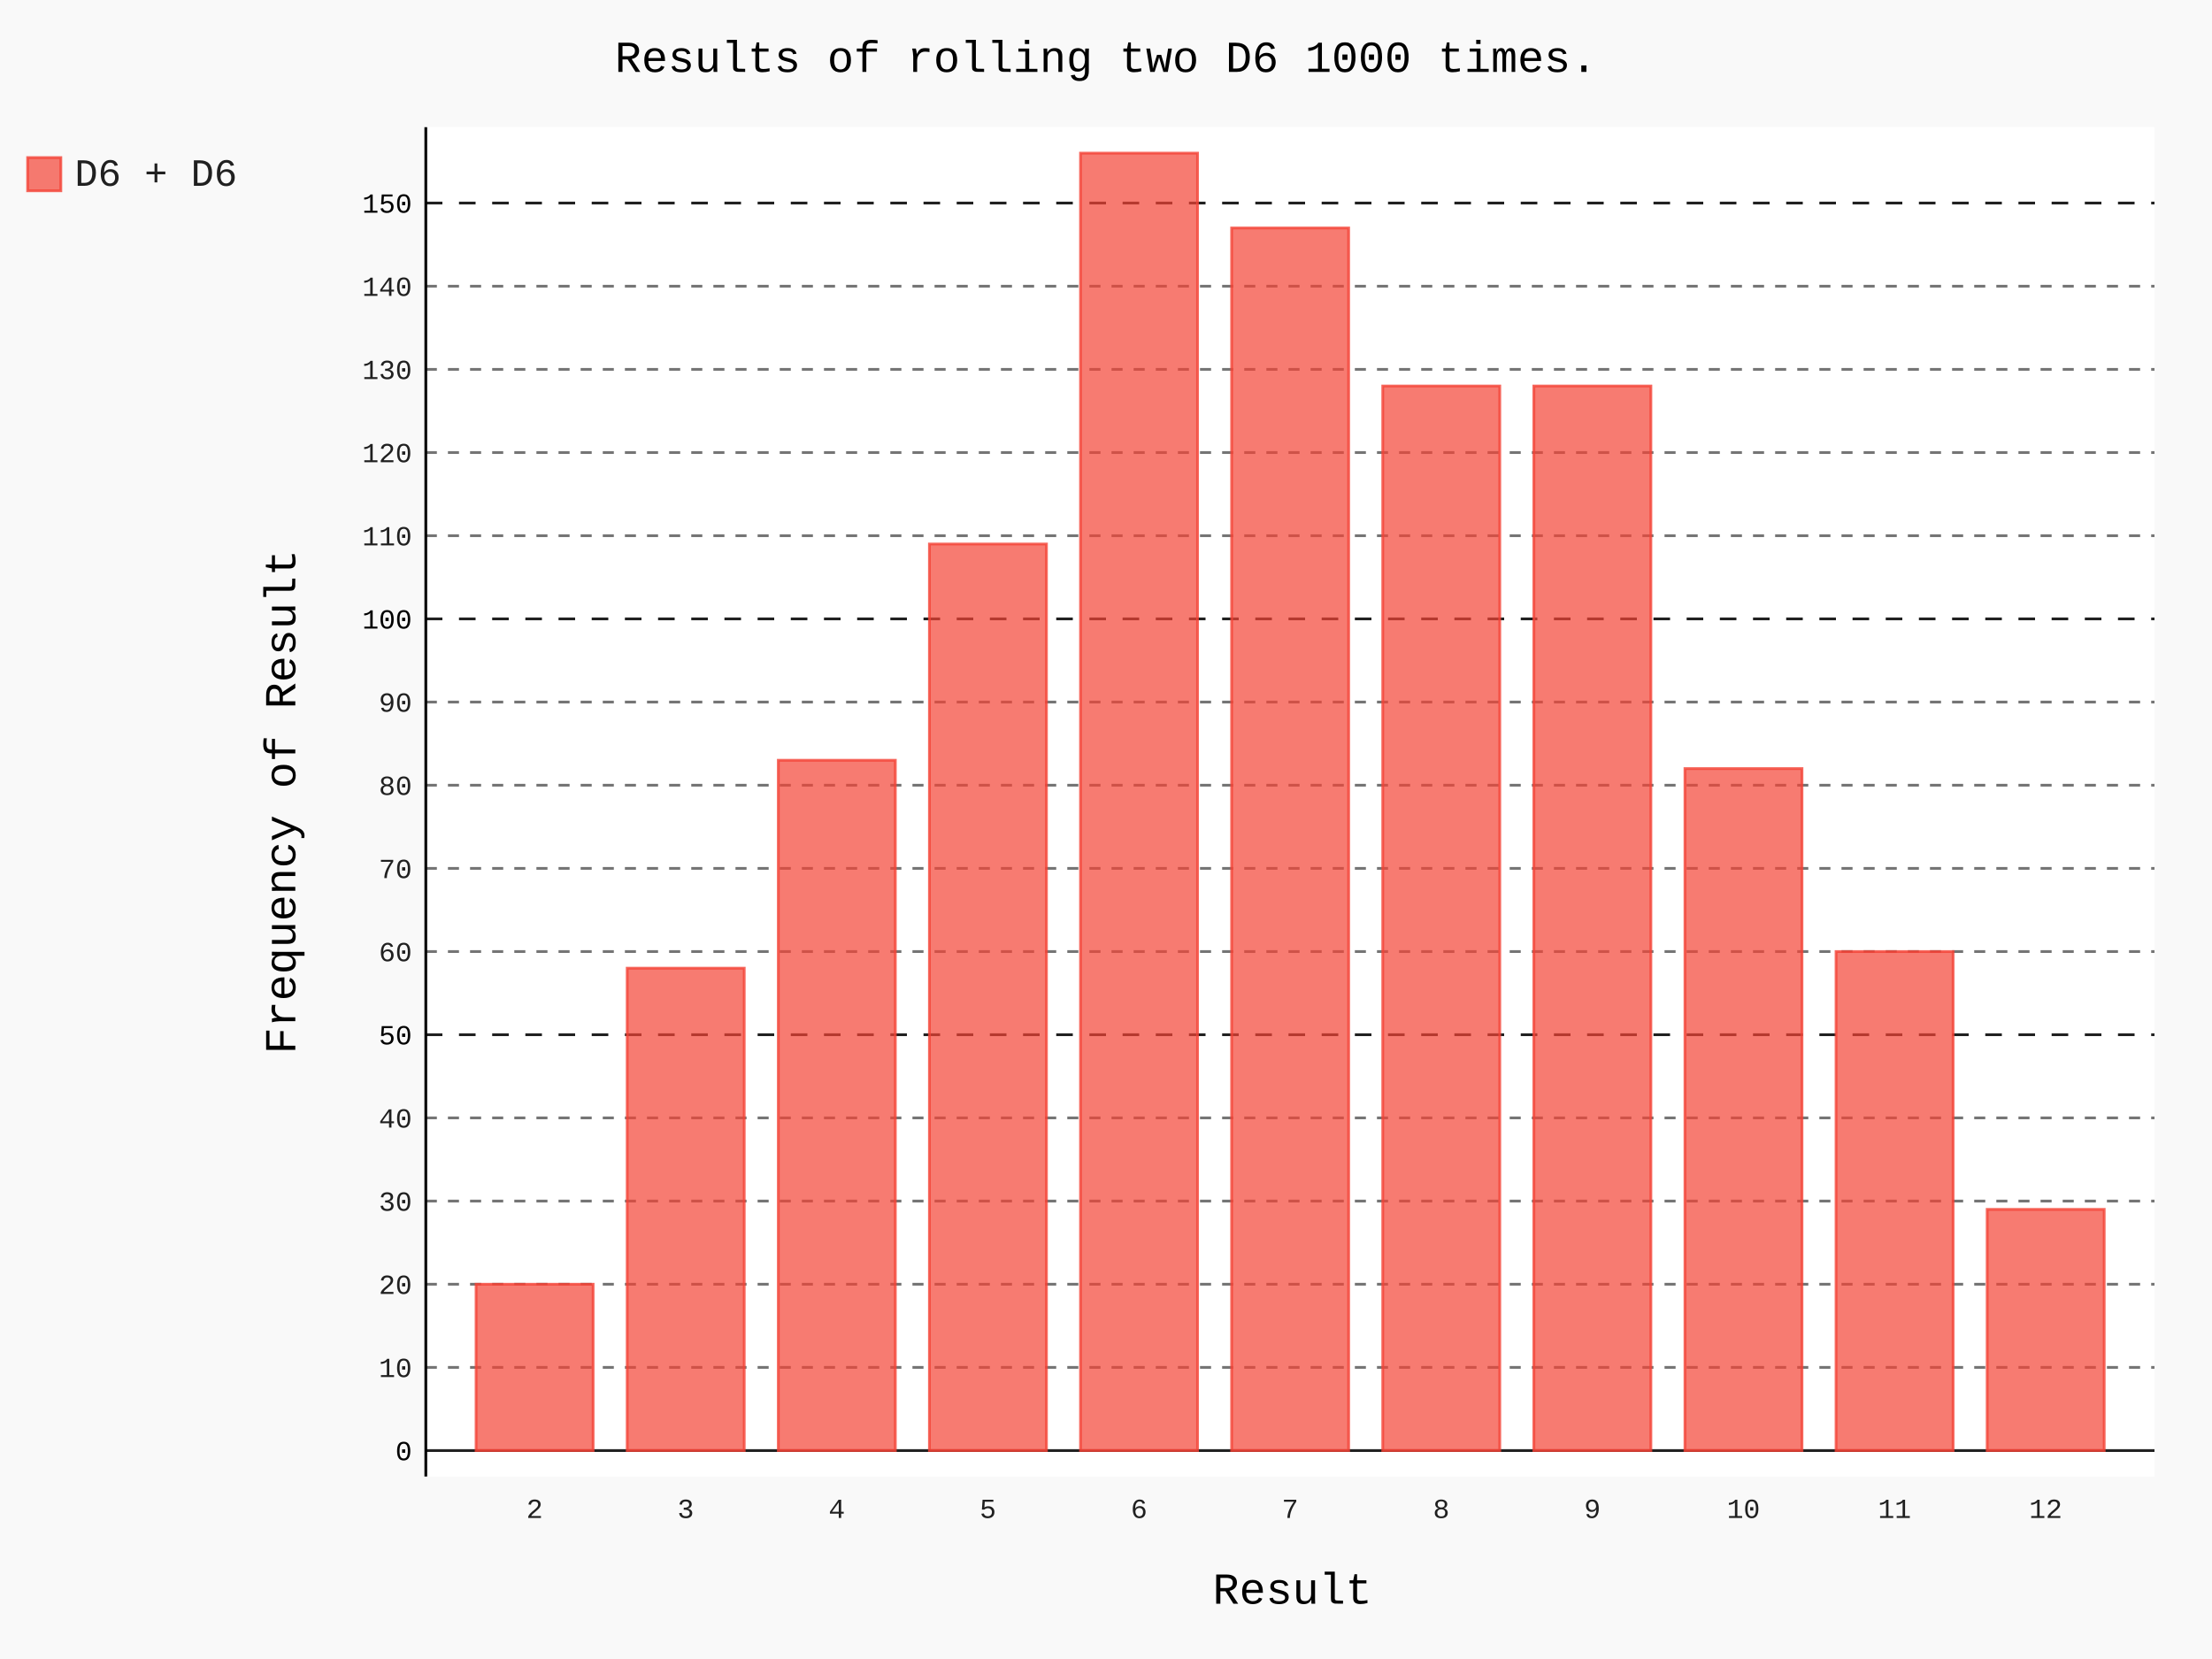
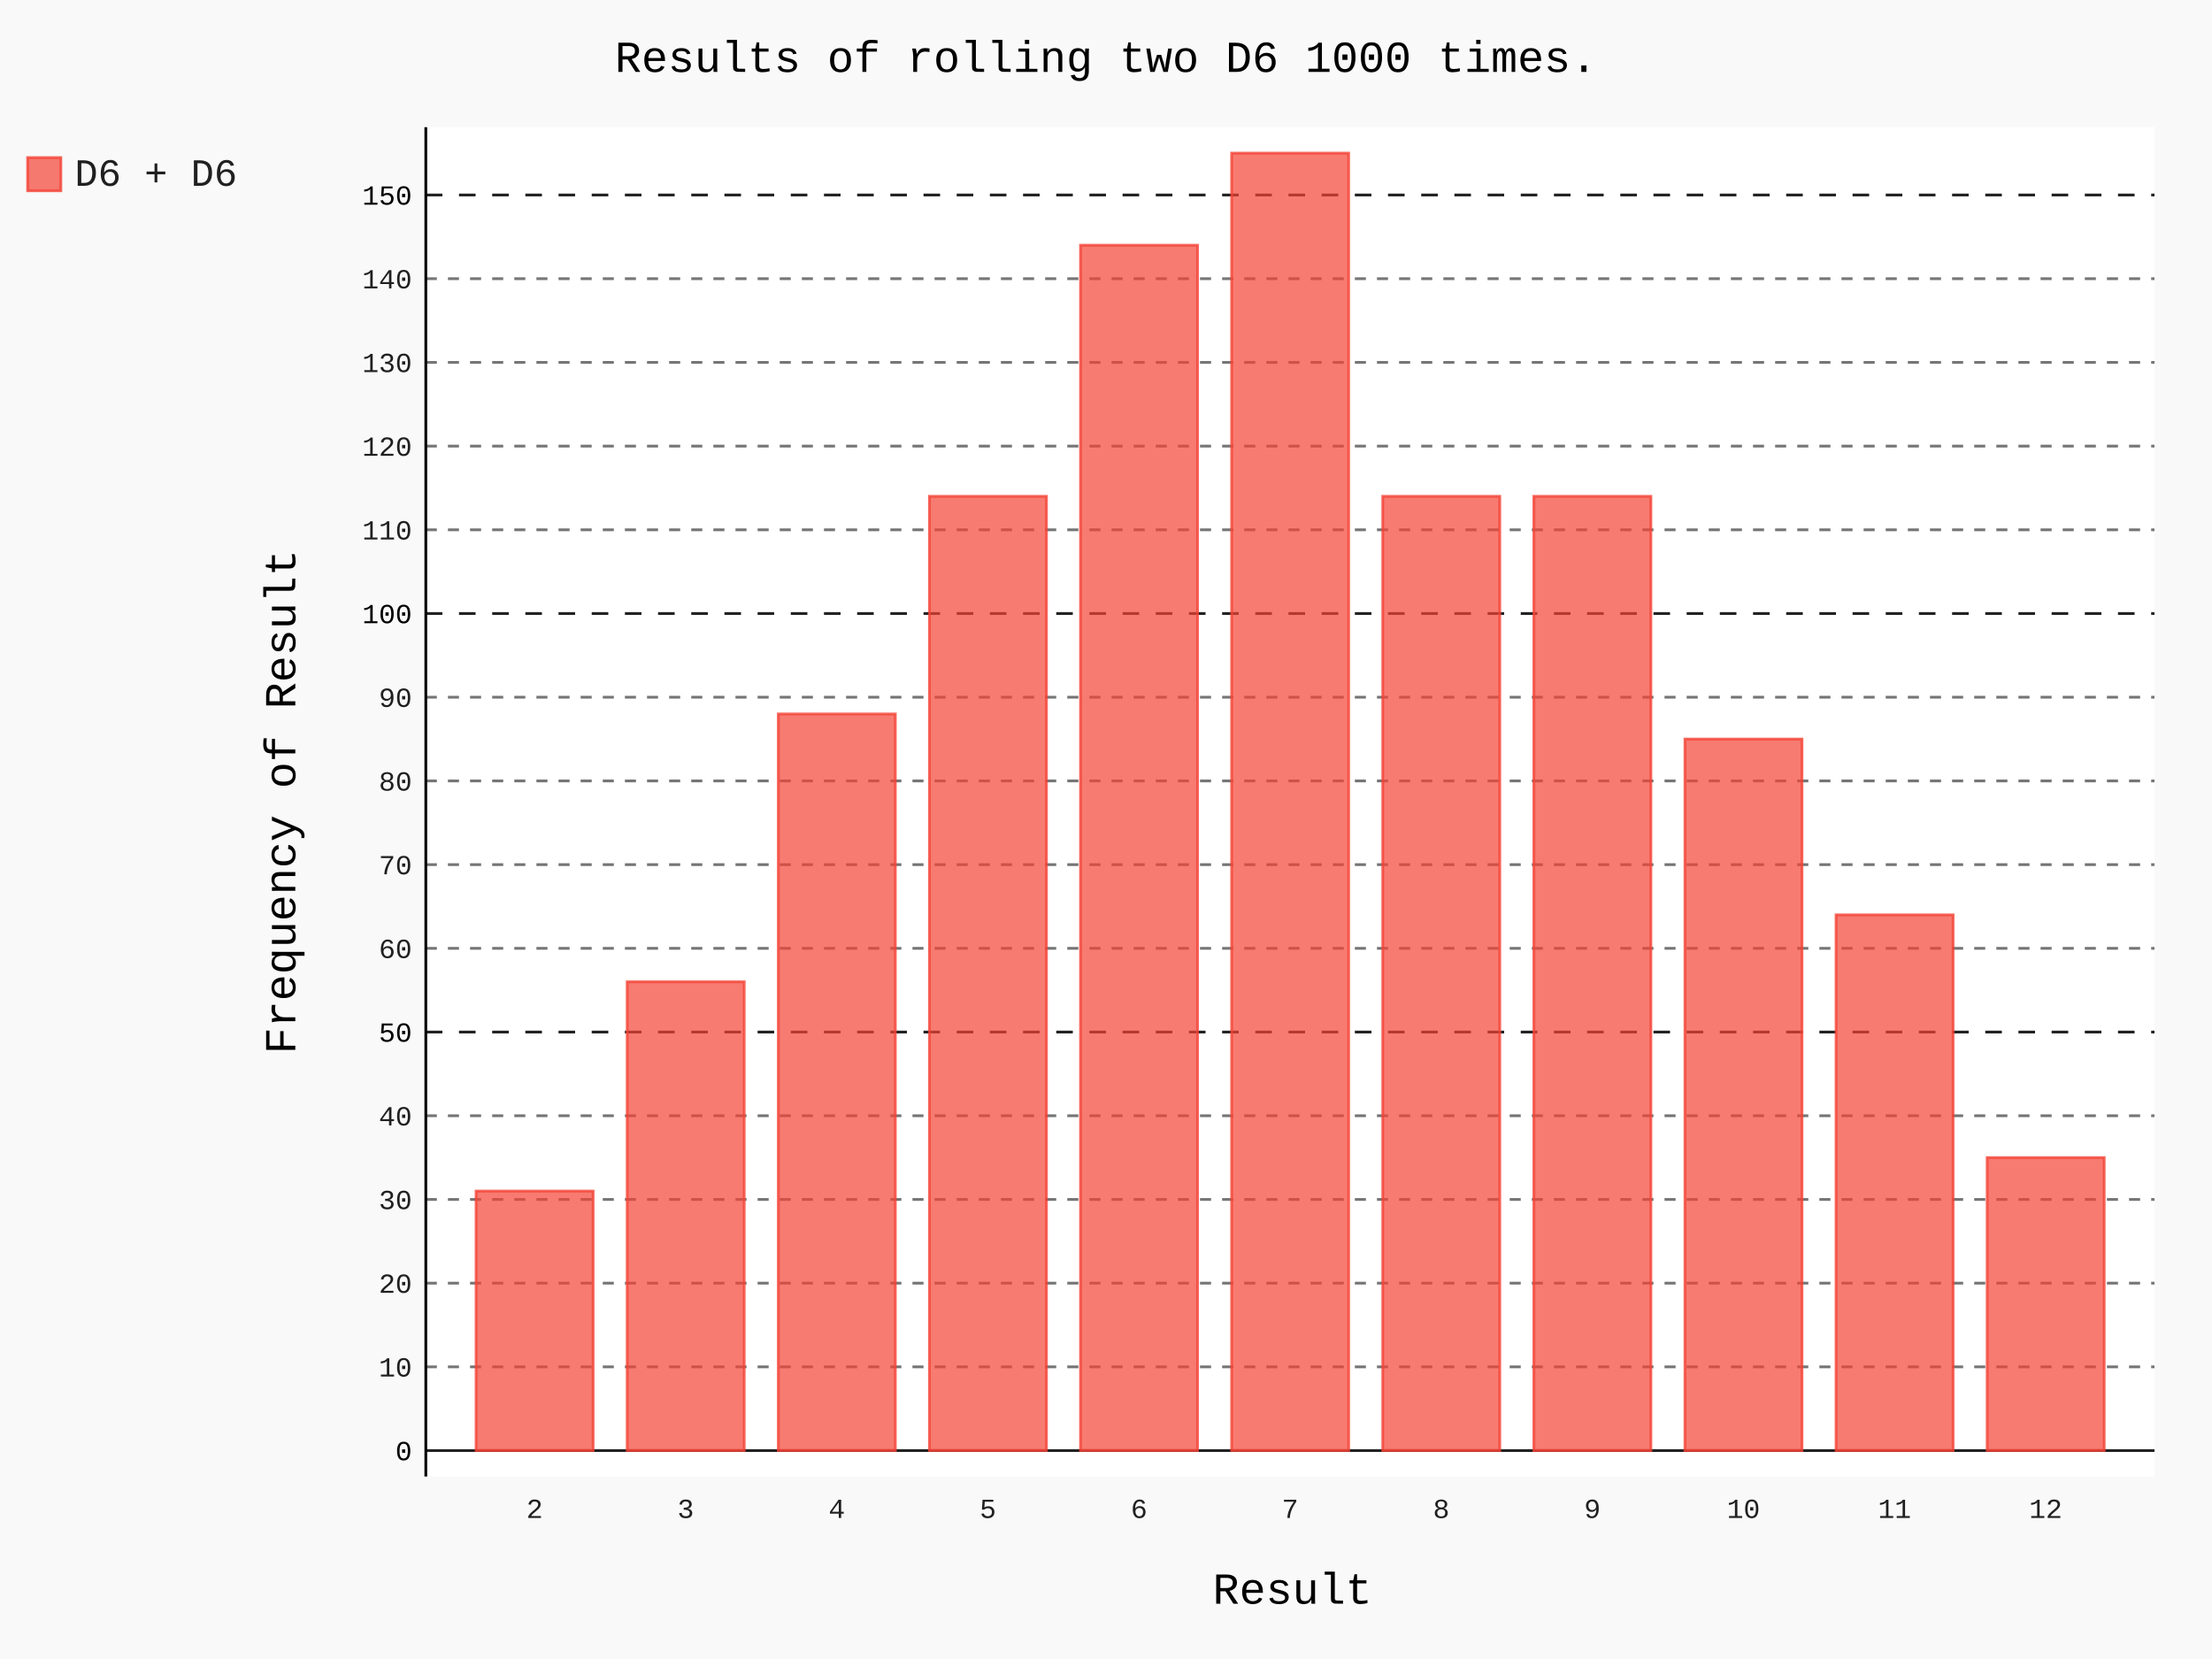
- <svg xmlns="http://www.w3.org/2000/svg" id="chart-440d38c1-75ad-4acf-a1aa-2412046a9e63" class="pygal-chart" viewBox="0 0 800 600">
+ <svg xmlns="http://www.w3.org/2000/svg" id="chart-08e44583-a173-4090-acc5-0c2711f45457" class="pygal-chart" viewBox="0 0 800 600">
  <defs>
-     <style type="text/css">#chart-440d38c1-75ad-4acf-a1aa-2412046a9e63{-webkit-user-select:none;-webkit-font-smoothing:antialiased;font-family:Consolas,"Liberation Mono",Menlo,Courier,monospace}#chart-440d38c1-75ad-4acf-a1aa-2412046a9e63 .title{font-family:Consolas,"Liberation Mono",Menlo,Courier,monospace;font-size:16px}#chart-440d38c1-75ad-4acf-a1aa-2412046a9e63 .legends .legend text{font-family:Consolas,"Liberation Mono",Menlo,Courier,monospace;font-size:14px}#chart-440d38c1-75ad-4acf-a1aa-2412046a9e63 .axis text{font-family:Consolas,"Liberation Mono",Menlo,Courier,monospace;font-size:10px}#chart-440d38c1-75ad-4acf-a1aa-2412046a9e63 .axis text.major{font-family:Consolas,"Liberation Mono",Menlo,Courier,monospace;font-size:10px}#chart-440d38c1-75ad-4acf-a1aa-2412046a9e63 .text-overlay text.value{font-family:Consolas,"Liberation Mono",Menlo,Courier,monospace;font-size:16px}#chart-440d38c1-75ad-4acf-a1aa-2412046a9e63 .text-overlay text.label{font-family:Consolas,"Liberation Mono",Menlo,Courier,monospace;font-size:10px}#chart-440d38c1-75ad-4acf-a1aa-2412046a9e63 .tooltip{font-family:Consolas,"Liberation Mono",Menlo,Courier,monospace;font-size:14px}#chart-440d38c1-75ad-4acf-a1aa-2412046a9e63 text.no_data{font-family:Consolas,"Liberation Mono",Menlo,Courier,monospace;font-size:64px}
- #chart-440d38c1-75ad-4acf-a1aa-2412046a9e63{background-color:rgba(249,249,249,1)}#chart-440d38c1-75ad-4acf-a1aa-2412046a9e63 path,#chart-440d38c1-75ad-4acf-a1aa-2412046a9e63 line,#chart-440d38c1-75ad-4acf-a1aa-2412046a9e63 rect,#chart-440d38c1-75ad-4acf-a1aa-2412046a9e63 circle{-webkit-transition:150ms;-moz-transition:150ms;transition:150ms}#chart-440d38c1-75ad-4acf-a1aa-2412046a9e63 .graph &gt; .background{fill:rgba(249,249,249,1)}#chart-440d38c1-75ad-4acf-a1aa-2412046a9e63 .plot &gt; .background{fill:rgba(255,255,255,1)}#chart-440d38c1-75ad-4acf-a1aa-2412046a9e63 .graph{fill:rgba(0,0,0,.87)}#chart-440d38c1-75ad-4acf-a1aa-2412046a9e63 text.no_data{fill:rgba(0,0,0,1)}#chart-440d38c1-75ad-4acf-a1aa-2412046a9e63 .title{fill:rgba(0,0,0,1)}#chart-440d38c1-75ad-4acf-a1aa-2412046a9e63 .legends .legend text{fill:rgba(0,0,0,.87)}#chart-440d38c1-75ad-4acf-a1aa-2412046a9e63 .legends .legend:hover text{fill:rgba(0,0,0,1)}#chart-440d38c1-75ad-4acf-a1aa-2412046a9e63 .axis .line{stroke:rgba(0,0,0,1)}#chart-440d38c1-75ad-4acf-a1aa-2412046a9e63 .axis .guide.line{stroke:rgba(0,0,0,.54)}#chart-440d38c1-75ad-4acf-a1aa-2412046a9e63 .axis .major.line{stroke:rgba(0,0,0,.87)}#chart-440d38c1-75ad-4acf-a1aa-2412046a9e63 .axis text.major{fill:rgba(0,0,0,1)}#chart-440d38c1-75ad-4acf-a1aa-2412046a9e63 .axis.y .guides:hover .guide.line,#chart-440d38c1-75ad-4acf-a1aa-2412046a9e63 .line-graph .axis.x .guides:hover .guide.line,#chart-440d38c1-75ad-4acf-a1aa-2412046a9e63 .stackedline-graph .axis.x .guides:hover .guide.line,#chart-440d38c1-75ad-4acf-a1aa-2412046a9e63 .xy-graph .axis.x .guides:hover .guide.line{stroke:rgba(0,0,0,1)}#chart-440d38c1-75ad-4acf-a1aa-2412046a9e63 .axis .guides:hover text{fill:rgba(0,0,0,1)}#chart-440d38c1-75ad-4acf-a1aa-2412046a9e63 .reactive{fill-opacity:.7;stroke-opacity:.8}#chart-440d38c1-75ad-4acf-a1aa-2412046a9e63 .ci{stroke:rgba(0,0,0,.87)}#chart-440d38c1-75ad-4acf-a1aa-2412046a9e63 .reactive.active,#chart-440d38c1-75ad-4acf-a1aa-2412046a9e63 .active .reactive{fill-opacity:.8;stroke-opacity:.9;stroke-width:4}#chart-440d38c1-75ad-4acf-a1aa-2412046a9e63 .ci .reactive.active{stroke-width:1.5}#chart-440d38c1-75ad-4acf-a1aa-2412046a9e63 .series text{fill:rgba(0,0,0,1)}#chart-440d38c1-75ad-4acf-a1aa-2412046a9e63 .tooltip rect{fill:rgba(255,255,255,1);stroke:rgba(0,0,0,1);-webkit-transition:opacity 150ms;-moz-transition:opacity 150ms;transition:opacity 150ms}#chart-440d38c1-75ad-4acf-a1aa-2412046a9e63 .tooltip .label{fill:rgba(0,0,0,.87)}#chart-440d38c1-75ad-4acf-a1aa-2412046a9e63 .tooltip .label{fill:rgba(0,0,0,.87)}#chart-440d38c1-75ad-4acf-a1aa-2412046a9e63 .tooltip .legend{font-size:.8em;fill:rgba(0,0,0,.54)}#chart-440d38c1-75ad-4acf-a1aa-2412046a9e63 .tooltip .x_label{font-size:.6em;fill:rgba(0,0,0,1)}#chart-440d38c1-75ad-4acf-a1aa-2412046a9e63 .tooltip .xlink{font-size:.5em;text-decoration:underline}#chart-440d38c1-75ad-4acf-a1aa-2412046a9e63 .tooltip .value{font-size:1.5em}#chart-440d38c1-75ad-4acf-a1aa-2412046a9e63 .bound{font-size:.5em}#chart-440d38c1-75ad-4acf-a1aa-2412046a9e63 .max-value{font-size:.75em;fill:rgba(0,0,0,.54)}#chart-440d38c1-75ad-4acf-a1aa-2412046a9e63 .map-element{fill:rgba(255,255,255,1);stroke:rgba(0,0,0,.54) !important}#chart-440d38c1-75ad-4acf-a1aa-2412046a9e63 .map-element .reactive{fill-opacity:inherit;stroke-opacity:inherit}#chart-440d38c1-75ad-4acf-a1aa-2412046a9e63 .color-0,#chart-440d38c1-75ad-4acf-a1aa-2412046a9e63 .color-0 a:visited{stroke:#F44336;fill:#F44336}#chart-440d38c1-75ad-4acf-a1aa-2412046a9e63 .text-overlay .color-0 text{fill:black}
- #chart-440d38c1-75ad-4acf-a1aa-2412046a9e63 text.no_data{text-anchor:middle}#chart-440d38c1-75ad-4acf-a1aa-2412046a9e63 .guide.line{fill:none}#chart-440d38c1-75ad-4acf-a1aa-2412046a9e63 .centered{text-anchor:middle}#chart-440d38c1-75ad-4acf-a1aa-2412046a9e63 .title{text-anchor:middle}#chart-440d38c1-75ad-4acf-a1aa-2412046a9e63 .legends .legend text{fill-opacity:1}#chart-440d38c1-75ad-4acf-a1aa-2412046a9e63 .axis.x text{text-anchor:middle}#chart-440d38c1-75ad-4acf-a1aa-2412046a9e63 .axis.x:not(.web) text[transform]{text-anchor:start}#chart-440d38c1-75ad-4acf-a1aa-2412046a9e63 .axis.x:not(.web) text[transform].backwards{text-anchor:end}#chart-440d38c1-75ad-4acf-a1aa-2412046a9e63 .axis.y text{text-anchor:end}#chart-440d38c1-75ad-4acf-a1aa-2412046a9e63 .axis.y text[transform].backwards{text-anchor:start}#chart-440d38c1-75ad-4acf-a1aa-2412046a9e63 .axis.y2 text{text-anchor:start}#chart-440d38c1-75ad-4acf-a1aa-2412046a9e63 .axis.y2 text[transform].backwards{text-anchor:end}#chart-440d38c1-75ad-4acf-a1aa-2412046a9e63 .axis .guide.line{stroke-dasharray:4,4}#chart-440d38c1-75ad-4acf-a1aa-2412046a9e63 .axis .major.guide.line{stroke-dasharray:6,6}#chart-440d38c1-75ad-4acf-a1aa-2412046a9e63 .horizontal .axis.y .guide.line,#chart-440d38c1-75ad-4acf-a1aa-2412046a9e63 .horizontal .axis.y2 .guide.line,#chart-440d38c1-75ad-4acf-a1aa-2412046a9e63 .vertical .axis.x .guide.line{opacity:0}#chart-440d38c1-75ad-4acf-a1aa-2412046a9e63 .horizontal .axis.always_show .guide.line,#chart-440d38c1-75ad-4acf-a1aa-2412046a9e63 .vertical .axis.always_show .guide.line{opacity:1 !important}#chart-440d38c1-75ad-4acf-a1aa-2412046a9e63 .axis.y .guides:hover .guide.line,#chart-440d38c1-75ad-4acf-a1aa-2412046a9e63 .axis.y2 .guides:hover .guide.line,#chart-440d38c1-75ad-4acf-a1aa-2412046a9e63 .axis.x .guides:hover .guide.line{opacity:1}#chart-440d38c1-75ad-4acf-a1aa-2412046a9e63 .axis .guides:hover text{opacity:1}#chart-440d38c1-75ad-4acf-a1aa-2412046a9e63 .nofill{fill:none}#chart-440d38c1-75ad-4acf-a1aa-2412046a9e63 .subtle-fill{fill-opacity:.2}#chart-440d38c1-75ad-4acf-a1aa-2412046a9e63 .dot{stroke-width:1px;fill-opacity:1}#chart-440d38c1-75ad-4acf-a1aa-2412046a9e63 .dot.active{stroke-width:5px}#chart-440d38c1-75ad-4acf-a1aa-2412046a9e63 .dot.negative{fill:transparent}#chart-440d38c1-75ad-4acf-a1aa-2412046a9e63 text,#chart-440d38c1-75ad-4acf-a1aa-2412046a9e63 tspan{stroke:none !important}#chart-440d38c1-75ad-4acf-a1aa-2412046a9e63 .series text.active{opacity:1}#chart-440d38c1-75ad-4acf-a1aa-2412046a9e63 .tooltip rect{fill-opacity:.95;stroke-width:.5}#chart-440d38c1-75ad-4acf-a1aa-2412046a9e63 .tooltip text{fill-opacity:1}#chart-440d38c1-75ad-4acf-a1aa-2412046a9e63 .showable{visibility:hidden}#chart-440d38c1-75ad-4acf-a1aa-2412046a9e63 .showable.shown{visibility:visible}#chart-440d38c1-75ad-4acf-a1aa-2412046a9e63 .gauge-background{fill:rgba(229,229,229,1);stroke:none}#chart-440d38c1-75ad-4acf-a1aa-2412046a9e63 .bg-lines{stroke:rgba(249,249,249,1);stroke-width:2px}</style>
+     <style type="text/css">#chart-08e44583-a173-4090-acc5-0c2711f45457{-webkit-user-select:none;-webkit-font-smoothing:antialiased;font-family:Consolas,"Liberation Mono",Menlo,Courier,monospace}#chart-08e44583-a173-4090-acc5-0c2711f45457 .title{font-family:Consolas,"Liberation Mono",Menlo,Courier,monospace;font-size:16px}#chart-08e44583-a173-4090-acc5-0c2711f45457 .legends .legend text{font-family:Consolas,"Liberation Mono",Menlo,Courier,monospace;font-size:14px}#chart-08e44583-a173-4090-acc5-0c2711f45457 .axis text{font-family:Consolas,"Liberation Mono",Menlo,Courier,monospace;font-size:10px}#chart-08e44583-a173-4090-acc5-0c2711f45457 .axis text.major{font-family:Consolas,"Liberation Mono",Menlo,Courier,monospace;font-size:10px}#chart-08e44583-a173-4090-acc5-0c2711f45457 .text-overlay text.value{font-family:Consolas,"Liberation Mono",Menlo,Courier,monospace;font-size:16px}#chart-08e44583-a173-4090-acc5-0c2711f45457 .text-overlay text.label{font-family:Consolas,"Liberation Mono",Menlo,Courier,monospace;font-size:10px}#chart-08e44583-a173-4090-acc5-0c2711f45457 .tooltip{font-family:Consolas,"Liberation Mono",Menlo,Courier,monospace;font-size:14px}#chart-08e44583-a173-4090-acc5-0c2711f45457 text.no_data{font-family:Consolas,"Liberation Mono",Menlo,Courier,monospace;font-size:64px}
+ #chart-08e44583-a173-4090-acc5-0c2711f45457{background-color:rgba(249,249,249,1)}#chart-08e44583-a173-4090-acc5-0c2711f45457 path,#chart-08e44583-a173-4090-acc5-0c2711f45457 line,#chart-08e44583-a173-4090-acc5-0c2711f45457 rect,#chart-08e44583-a173-4090-acc5-0c2711f45457 circle{-webkit-transition:150ms;-moz-transition:150ms;transition:150ms}#chart-08e44583-a173-4090-acc5-0c2711f45457 .graph &gt; .background{fill:rgba(249,249,249,1)}#chart-08e44583-a173-4090-acc5-0c2711f45457 .plot &gt; .background{fill:rgba(255,255,255,1)}#chart-08e44583-a173-4090-acc5-0c2711f45457 .graph{fill:rgba(0,0,0,.87)}#chart-08e44583-a173-4090-acc5-0c2711f45457 text.no_data{fill:rgba(0,0,0,1)}#chart-08e44583-a173-4090-acc5-0c2711f45457 .title{fill:rgba(0,0,0,1)}#chart-08e44583-a173-4090-acc5-0c2711f45457 .legends .legend text{fill:rgba(0,0,0,.87)}#chart-08e44583-a173-4090-acc5-0c2711f45457 .legends .legend:hover text{fill:rgba(0,0,0,1)}#chart-08e44583-a173-4090-acc5-0c2711f45457 .axis .line{stroke:rgba(0,0,0,1)}#chart-08e44583-a173-4090-acc5-0c2711f45457 .axis .guide.line{stroke:rgba(0,0,0,.54)}#chart-08e44583-a173-4090-acc5-0c2711f45457 .axis .major.line{stroke:rgba(0,0,0,.87)}#chart-08e44583-a173-4090-acc5-0c2711f45457 .axis text.major{fill:rgba(0,0,0,1)}#chart-08e44583-a173-4090-acc5-0c2711f45457 .axis.y .guides:hover .guide.line,#chart-08e44583-a173-4090-acc5-0c2711f45457 .line-graph .axis.x .guides:hover .guide.line,#chart-08e44583-a173-4090-acc5-0c2711f45457 .stackedline-graph .axis.x .guides:hover .guide.line,#chart-08e44583-a173-4090-acc5-0c2711f45457 .xy-graph .axis.x .guides:hover .guide.line{stroke:rgba(0,0,0,1)}#chart-08e44583-a173-4090-acc5-0c2711f45457 .axis .guides:hover text{fill:rgba(0,0,0,1)}#chart-08e44583-a173-4090-acc5-0c2711f45457 .reactive{fill-opacity:.7;stroke-opacity:.8}#chart-08e44583-a173-4090-acc5-0c2711f45457 .ci{stroke:rgba(0,0,0,.87)}#chart-08e44583-a173-4090-acc5-0c2711f45457 .reactive.active,#chart-08e44583-a173-4090-acc5-0c2711f45457 .active .reactive{fill-opacity:.8;stroke-opacity:.9;stroke-width:4}#chart-08e44583-a173-4090-acc5-0c2711f45457 .ci .reactive.active{stroke-width:1.5}#chart-08e44583-a173-4090-acc5-0c2711f45457 .series text{fill:rgba(0,0,0,1)}#chart-08e44583-a173-4090-acc5-0c2711f45457 .tooltip rect{fill:rgba(255,255,255,1);stroke:rgba(0,0,0,1);-webkit-transition:opacity 150ms;-moz-transition:opacity 150ms;transition:opacity 150ms}#chart-08e44583-a173-4090-acc5-0c2711f45457 .tooltip .label{fill:rgba(0,0,0,.87)}#chart-08e44583-a173-4090-acc5-0c2711f45457 .tooltip .label{fill:rgba(0,0,0,.87)}#chart-08e44583-a173-4090-acc5-0c2711f45457 .tooltip .legend{font-size:.8em;fill:rgba(0,0,0,.54)}#chart-08e44583-a173-4090-acc5-0c2711f45457 .tooltip .x_label{font-size:.6em;fill:rgba(0,0,0,1)}#chart-08e44583-a173-4090-acc5-0c2711f45457 .tooltip .xlink{font-size:.5em;text-decoration:underline}#chart-08e44583-a173-4090-acc5-0c2711f45457 .tooltip .value{font-size:1.5em}#chart-08e44583-a173-4090-acc5-0c2711f45457 .bound{font-size:.5em}#chart-08e44583-a173-4090-acc5-0c2711f45457 .max-value{font-size:.75em;fill:rgba(0,0,0,.54)}#chart-08e44583-a173-4090-acc5-0c2711f45457 .map-element{fill:rgba(255,255,255,1);stroke:rgba(0,0,0,.54) !important}#chart-08e44583-a173-4090-acc5-0c2711f45457 .map-element .reactive{fill-opacity:inherit;stroke-opacity:inherit}#chart-08e44583-a173-4090-acc5-0c2711f45457 .color-0,#chart-08e44583-a173-4090-acc5-0c2711f45457 .color-0 a:visited{stroke:#F44336;fill:#F44336}#chart-08e44583-a173-4090-acc5-0c2711f45457 .text-overlay .color-0 text{fill:black}
+ #chart-08e44583-a173-4090-acc5-0c2711f45457 text.no_data{text-anchor:middle}#chart-08e44583-a173-4090-acc5-0c2711f45457 .guide.line{fill:none}#chart-08e44583-a173-4090-acc5-0c2711f45457 .centered{text-anchor:middle}#chart-08e44583-a173-4090-acc5-0c2711f45457 .title{text-anchor:middle}#chart-08e44583-a173-4090-acc5-0c2711f45457 .legends .legend text{fill-opacity:1}#chart-08e44583-a173-4090-acc5-0c2711f45457 .axis.x text{text-anchor:middle}#chart-08e44583-a173-4090-acc5-0c2711f45457 .axis.x:not(.web) text[transform]{text-anchor:start}#chart-08e44583-a173-4090-acc5-0c2711f45457 .axis.x:not(.web) text[transform].backwards{text-anchor:end}#chart-08e44583-a173-4090-acc5-0c2711f45457 .axis.y text{text-anchor:end}#chart-08e44583-a173-4090-acc5-0c2711f45457 .axis.y text[transform].backwards{text-anchor:start}#chart-08e44583-a173-4090-acc5-0c2711f45457 .axis.y2 text{text-anchor:start}#chart-08e44583-a173-4090-acc5-0c2711f45457 .axis.y2 text[transform].backwards{text-anchor:end}#chart-08e44583-a173-4090-acc5-0c2711f45457 .axis .guide.line{stroke-dasharray:4,4}#chart-08e44583-a173-4090-acc5-0c2711f45457 .axis .major.guide.line{stroke-dasharray:6,6}#chart-08e44583-a173-4090-acc5-0c2711f45457 .horizontal .axis.y .guide.line,#chart-08e44583-a173-4090-acc5-0c2711f45457 .horizontal .axis.y2 .guide.line,#chart-08e44583-a173-4090-acc5-0c2711f45457 .vertical .axis.x .guide.line{opacity:0}#chart-08e44583-a173-4090-acc5-0c2711f45457 .horizontal .axis.always_show .guide.line,#chart-08e44583-a173-4090-acc5-0c2711f45457 .vertical .axis.always_show .guide.line{opacity:1 !important}#chart-08e44583-a173-4090-acc5-0c2711f45457 .axis.y .guides:hover .guide.line,#chart-08e44583-a173-4090-acc5-0c2711f45457 .axis.y2 .guides:hover .guide.line,#chart-08e44583-a173-4090-acc5-0c2711f45457 .axis.x .guides:hover .guide.line{opacity:1}#chart-08e44583-a173-4090-acc5-0c2711f45457 .axis .guides:hover text{opacity:1}#chart-08e44583-a173-4090-acc5-0c2711f45457 .nofill{fill:none}#chart-08e44583-a173-4090-acc5-0c2711f45457 .subtle-fill{fill-opacity:.2}#chart-08e44583-a173-4090-acc5-0c2711f45457 .dot{stroke-width:1px;fill-opacity:1}#chart-08e44583-a173-4090-acc5-0c2711f45457 .dot.active{stroke-width:5px}#chart-08e44583-a173-4090-acc5-0c2711f45457 .dot.negative{fill:transparent}#chart-08e44583-a173-4090-acc5-0c2711f45457 text,#chart-08e44583-a173-4090-acc5-0c2711f45457 tspan{stroke:none !important}#chart-08e44583-a173-4090-acc5-0c2711f45457 .series text.active{opacity:1}#chart-08e44583-a173-4090-acc5-0c2711f45457 .tooltip rect{fill-opacity:.95;stroke-width:.5}#chart-08e44583-a173-4090-acc5-0c2711f45457 .tooltip text{fill-opacity:1}#chart-08e44583-a173-4090-acc5-0c2711f45457 .showable{visibility:hidden}#chart-08e44583-a173-4090-acc5-0c2711f45457 .showable.shown{visibility:visible}#chart-08e44583-a173-4090-acc5-0c2711f45457 .gauge-background{fill:rgba(229,229,229,1);stroke:none}#chart-08e44583-a173-4090-acc5-0c2711f45457 .bg-lines{stroke:rgba(249,249,249,1);stroke-width:2px}</style>
  </defs>
  <g class="graph bar-graph vertical">
    <rect x="0" y="0" width="800" height="600" class="background" />
    <g transform="translate(154, 46)" class="plot">
      <rect x="0" y="0" width="625.2" height="488" class="background" />
      <g class="axis y always_show">
        <g class="guides">
          <path d="M0 478.615 h625.2" class="axis major line" />
          <text x="-5" y="482.115" class="major">0</text>
        </g>
        <g class="guides">
-           <path d="M0 448.536 h625.2" class="guide line" />
-           <text x="-5" y="452.036" class="">10</text>
+           <path d="M0 448.342 h625.2" class="guide line" />
+           <text x="-5" y="451.842" class="">10</text>
        </g>
        <g class="guides">
-           <path d="M0 418.458 h625.2" class="guide line" />
-           <text x="-5" y="421.958" class="">20</text>
+           <path d="M0 418.069 h625.2" class="guide line" />
+           <text x="-5" y="421.569" class="">20</text>
        </g>
        <g class="guides">
-           <path d="M0 388.379 h625.2" class="guide line" />
-           <text x="-5" y="391.879" class="">30</text>
+           <path d="M0 387.797 h625.2" class="guide line" />
+           <text x="-5" y="391.297" class="">30</text>
        </g>
        <g class="guides">
-           <path d="M0 358.3 h625.2" class="guide line" />
-           <text x="-5" y="361.8" class="">40</text>
+           <path d="M0 357.524 h625.2" class="guide line" />
+           <text x="-5" y="361.024" class="">40</text>
        </g>
        <g class="guides">
-           <path d="M0 328.221 h625.2" class="major guide line" />
-           <text x="-5" y="331.721" class="major">50</text>
+           <path d="M0 327.251 h625.2" class="major guide line" />
+           <text x="-5" y="330.751" class="major">50</text>
        </g>
        <g class="guides">
-           <path d="M0 298.142 h625.2" class="guide line" />
-           <text x="-5" y="301.642" class="">60</text>
+           <path d="M0 296.978 h625.2" class="guide line" />
+           <text x="-5" y="300.478" class="">60</text>
        </g>
        <g class="guides">
-           <path d="M0 268.063 h625.2" class="guide line" />
-           <text x="-5" y="271.563" class="">70</text>
+           <path d="M0 266.705 h625.2" class="guide line" />
+           <text x="-5" y="270.205" class="">70</text>
        </g>
        <g class="guides">
-           <path d="M0 237.984 h625.2" class="guide line" />
-           <text x="-5" y="241.484" class="">80</text>
+           <path d="M0 236.432 h625.2" class="guide line" />
+           <text x="-5" y="239.932" class="">80</text>
        </g>
        <g class="guides">
-           <path d="M0 207.905 h625.2" class="guide line" />
-           <text x="-5" y="211.405" class="">90</text>
+           <path d="M0 206.159 h625.2" class="guide line" />
+           <text x="-5" y="209.659" class="">90</text>
        </g>
        <g class="guides">
-           <path d="M0 177.826 h625.2" class="major guide line" />
-           <text x="-5" y="181.326" class="major">100</text>
+           <path d="M0 175.886 h625.2" class="major guide line" />
+           <text x="-5" y="179.386" class="major">100</text>
        </g>
        <g class="guides">
-           <path d="M0 147.748 h625.2" class="guide line" />
-           <text x="-5" y="151.248" class="">110</text>
+           <path d="M0 145.613 h625.2" class="guide line" />
+           <text x="-5" y="149.113" class="">110</text>
        </g>
        <g class="guides">
-           <path d="M0 117.669 h625.2" class="guide line" />
-           <text x="-5" y="121.169" class="">120</text>
+           <path d="M0 115.34 h625.2" class="guide line" />
+           <text x="-5" y="118.84" class="">120</text>
        </g>
        <g class="guides">
-           <path d="M0 87.59 h625.2" class="guide line" />
-           <text x="-5" y="91.09" class="">130</text>
+           <path d="M0 85.067 h625.2" class="guide line" />
+           <text x="-5" y="88.567" class="">130</text>
        </g>
        <g class="guides">
-           <path d="M0 57.511 h625.2" class="guide line" />
-           <text x="-5" y="61.011" class="">140</text>
+           <path d="M0 54.794 h625.2" class="guide line" />
+           <text x="-5" y="58.294" class="">140</text>
        </g>
        <g class="guides">
-           <path d="M0 27.432 h625.2" class="major guide line" />
-           <text x="-5" y="30.932" class="major">150</text>
+           <path d="M0 24.521 h625.2" class="major guide line" />
+           <text x="-5" y="28.021" class="major">150</text>
        </g>
      </g>
      <g class="axis x">
        <path d="M0 0 v488" class="line" />
        <g class="guides">
          <path d="M39.348 0 v488" class="guide line" />
          <text x="39.348" y="503.0" class="">2</text>
        </g>
        <g class="guides">
          <path d="M93.999 0 v488" class="guide line" />
          <text x="93.999" y="503.0" class="">3</text>
        </g>
        <g class="guides">
          <path d="M148.649 0 v488" class="guide line" />
          <text x="148.649" y="503.0" class="">4</text>
        </g>
        <g class="guides">
          <path d="M203.299 0 v488" class="guide line" />
          <text x="203.299" y="503.0" class="">5</text>
        </g>
        <g class="guides">
          <path d="M257.95 0 v488" class="guide line" />
          <text x="257.95" y="503.0" class="">6</text>
        </g>
        <g class="guides">
          <path d="M312.6 0 v488" class="guide line" />
          <text x="312.6" y="503.0" class="">7</text>
        </g>
        <g class="guides">
          <path d="M367.25 0 v488" class="guide line" />
          <text x="367.25" y="503.0" class="">8</text>
        </g>
        <g class="guides">
          <path d="M421.901 0 v488" class="guide line" />
          <text x="421.901" y="503.0" class="">9</text>
        </g>
        <g class="guides">
          <path d="M476.551 0 v488" class="guide line" />
          <text x="476.551" y="503.0" class="">10</text>
        </g>
        <g class="guides">
          <path d="M531.201 0 v488" class="guide line" />
          <text x="531.201" y="503.0" class="">11</text>
        </g>
        <g class="guides">
          <path d="M585.852 0 v488" class="guide line" />
          <text x="585.852" y="503.0" class="">12</text>
        </g>
      </g>
      <g class="series serie-0 color-0">
        <g class="bars">
          <g class="bar">
-             <rect x="18.188" y="418.458" rx="0" ry="0" width="42.321" height="60.158" class="rect reactive tooltip-trigger" />
+             <rect x="18.188" y="384.769" rx="0" ry="0" width="42.321" height="93.846" class="rect reactive tooltip-trigger" />
          </g>
          <g class="bar">
-             <rect x="72.838" y="304.158" rx="0" ry="0" width="42.321" height="174.458" class="rect reactive tooltip-trigger" />
+             <rect x="72.838" y="309.087" rx="0" ry="0" width="42.321" height="169.529" class="rect reactive tooltip-trigger" />
          </g>
          <g class="bar">
-             <rect x="127.488" y="228.961" rx="0" ry="0" width="42.321" height="249.655" class="rect reactive tooltip-trigger" />
+             <rect x="127.488" y="212.213" rx="0" ry="0" width="42.321" height="266.402" class="rect reactive tooltip-trigger" />
          </g>
          <g class="bar">
-             <rect x="182.139" y="150.755" rx="0" ry="0" width="42.321" height="327.86" class="rect reactive tooltip-trigger" />
+             <rect x="182.139" y="133.504" rx="0" ry="0" width="42.321" height="345.112" class="rect reactive tooltip-trigger" />
          </g>
          <g class="bar">
-             <rect x="236.789" y="9.385" rx="0" ry="0" width="42.321" height="469.231" class="rect reactive tooltip-trigger" />
+             <rect x="236.789" y="42.685" rx="0" ry="0" width="42.321" height="435.931" class="rect reactive tooltip-trigger" />
          </g>
          <g class="bar">
-             <rect x="291.439" y="36.456" rx="0" ry="0" width="42.321" height="442.16" class="rect reactive tooltip-trigger" />
+             <rect x="291.439" y="9.385" rx="0" ry="0" width="42.321" height="469.231" class="rect reactive tooltip-trigger" />
          </g>
          <g class="bar">
-             <rect x="346.09" y="93.606" rx="0" ry="0" width="42.321" height="385.01" class="rect reactive tooltip-trigger" />
+             <rect x="346.09" y="133.504" rx="0" ry="0" width="42.321" height="345.112" class="rect reactive tooltip-trigger" />
          </g>
          <g class="bar">
-             <rect x="400.74" y="93.606" rx="0" ry="0" width="42.321" height="385.01" class="rect reactive tooltip-trigger" />
+             <rect x="400.74" y="133.504" rx="0" ry="0" width="42.321" height="345.112" class="rect reactive tooltip-trigger" />
          </g>
          <g class="bar">
-             <rect x="455.39" y="231.968" rx="0" ry="0" width="42.321" height="246.647" class="rect reactive tooltip-trigger" />
+             <rect x="455.39" y="221.295" rx="0" ry="0" width="42.321" height="257.32" class="rect reactive tooltip-trigger" />
          </g>
          <g class="bar">
-             <rect x="510.041" y="298.142" rx="0" ry="0" width="42.321" height="180.473" class="rect reactive tooltip-trigger" />
+             <rect x="510.041" y="284.868" rx="0" ry="0" width="42.321" height="193.747" class="rect reactive tooltip-trigger" />
          </g>
          <g class="bar">
-             <rect x="564.691" y="391.387" rx="0" ry="0" width="42.321" height="87.229" class="rect reactive tooltip-trigger" />
+             <rect x="564.691" y="372.66" rx="0" ry="0" width="42.321" height="105.955" class="rect reactive tooltip-trigger" />
          </g>
        </g>
      </g>
    </g>
    <g class="titles">
      <text x="400.0" y="26" class="title plot_title">Results of rolling two D6 1000 times.</text>
      <text x="467.4" y="580" class="title">Result</text>
      <text x="80.8" y="316.0" class="title" transform="rotate(-90 80.8 290)">Frequency of Result</text>
    </g>
    <g transform="translate(154, 46)" class="plot overlay">
      <g class="series serie-0 color-0" />
    </g>
    <g transform="translate(154, 46)" class="plot text-overlay">
      <g class="series serie-0 color-0" />
    </g>
    <g transform="translate(154, 46)" class="plot tooltip-overlay">
      <g transform="translate(0 0)" style="opacity: 0" class="tooltip">
        <rect rx="0" ry="0" width="0" height="0" class="tooltip-box" />
        <g class="text" />
      </g>
    </g>
    <g transform="translate(10, 56)" class="legends">
      <g id="activate-serie-0" class="legend reactive activate-serie">
        <rect x="0.0" y="1.0" width="12" height="12" class="color-0 reactive" />
        <text x="17.0" y="11.2">D6 + D6</text>
      </g>
    </g>
    <g transform="translate(790, 56)" class="legends" />
  </g>
</svg>
